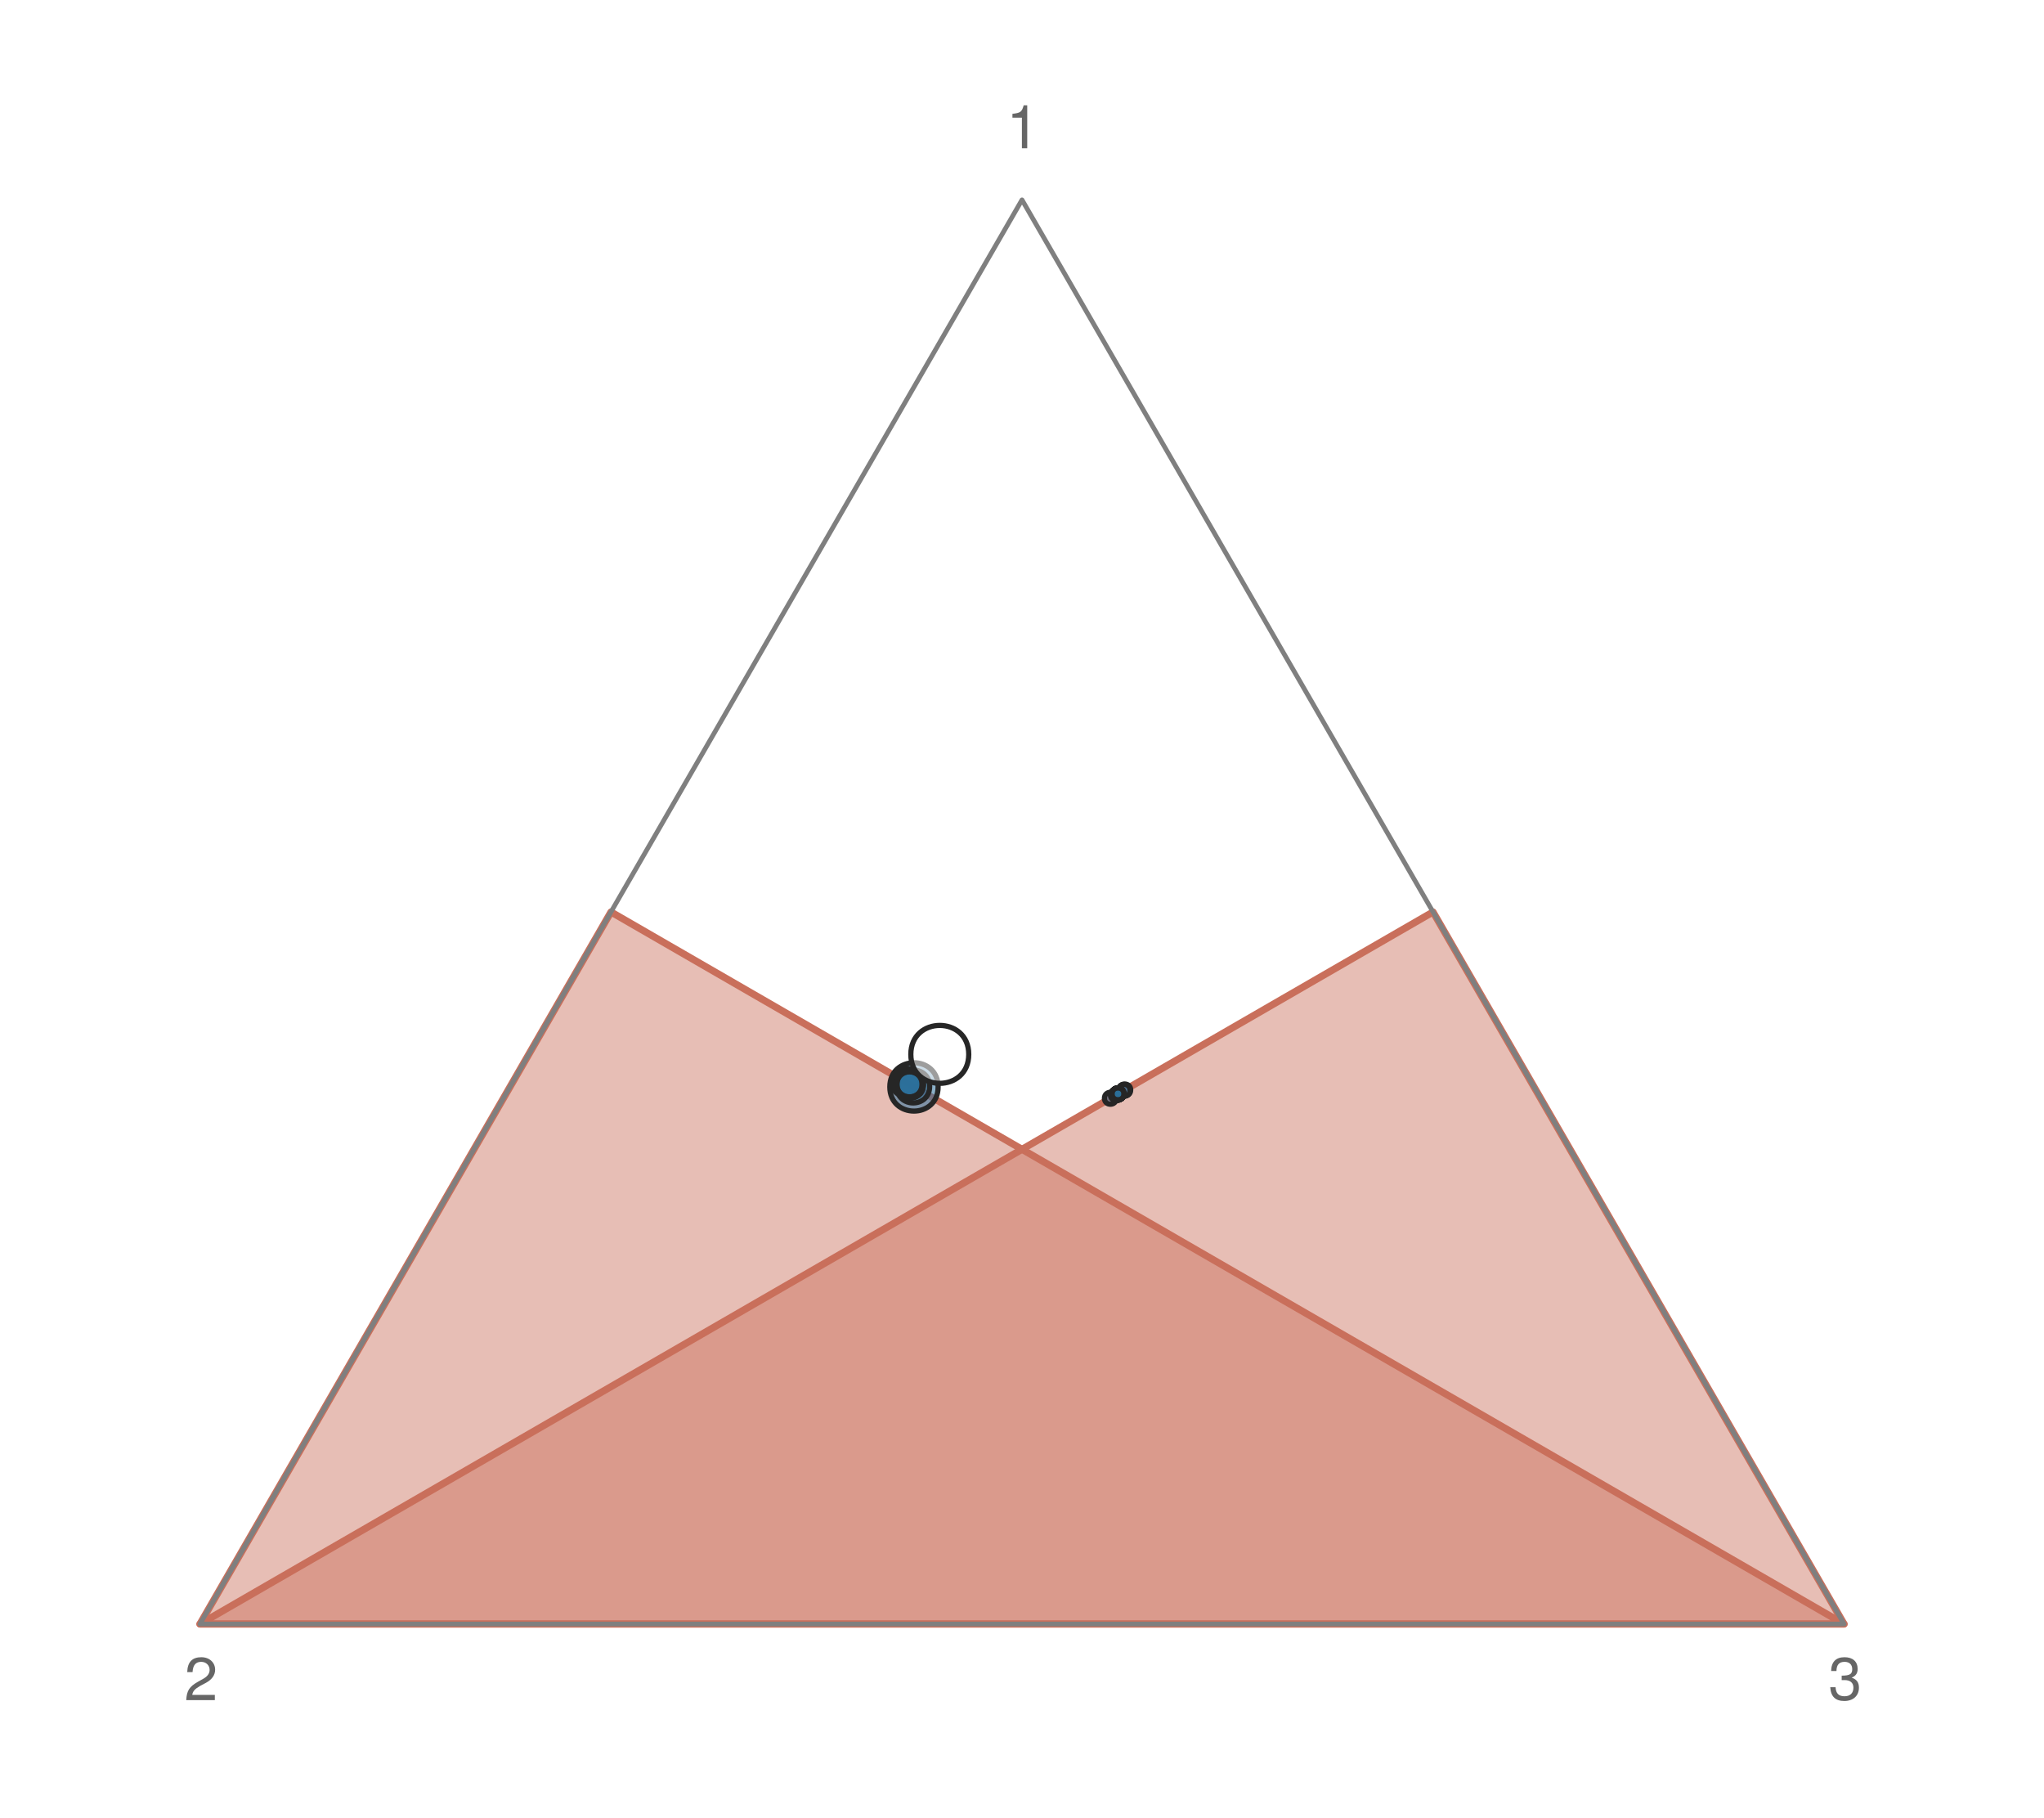
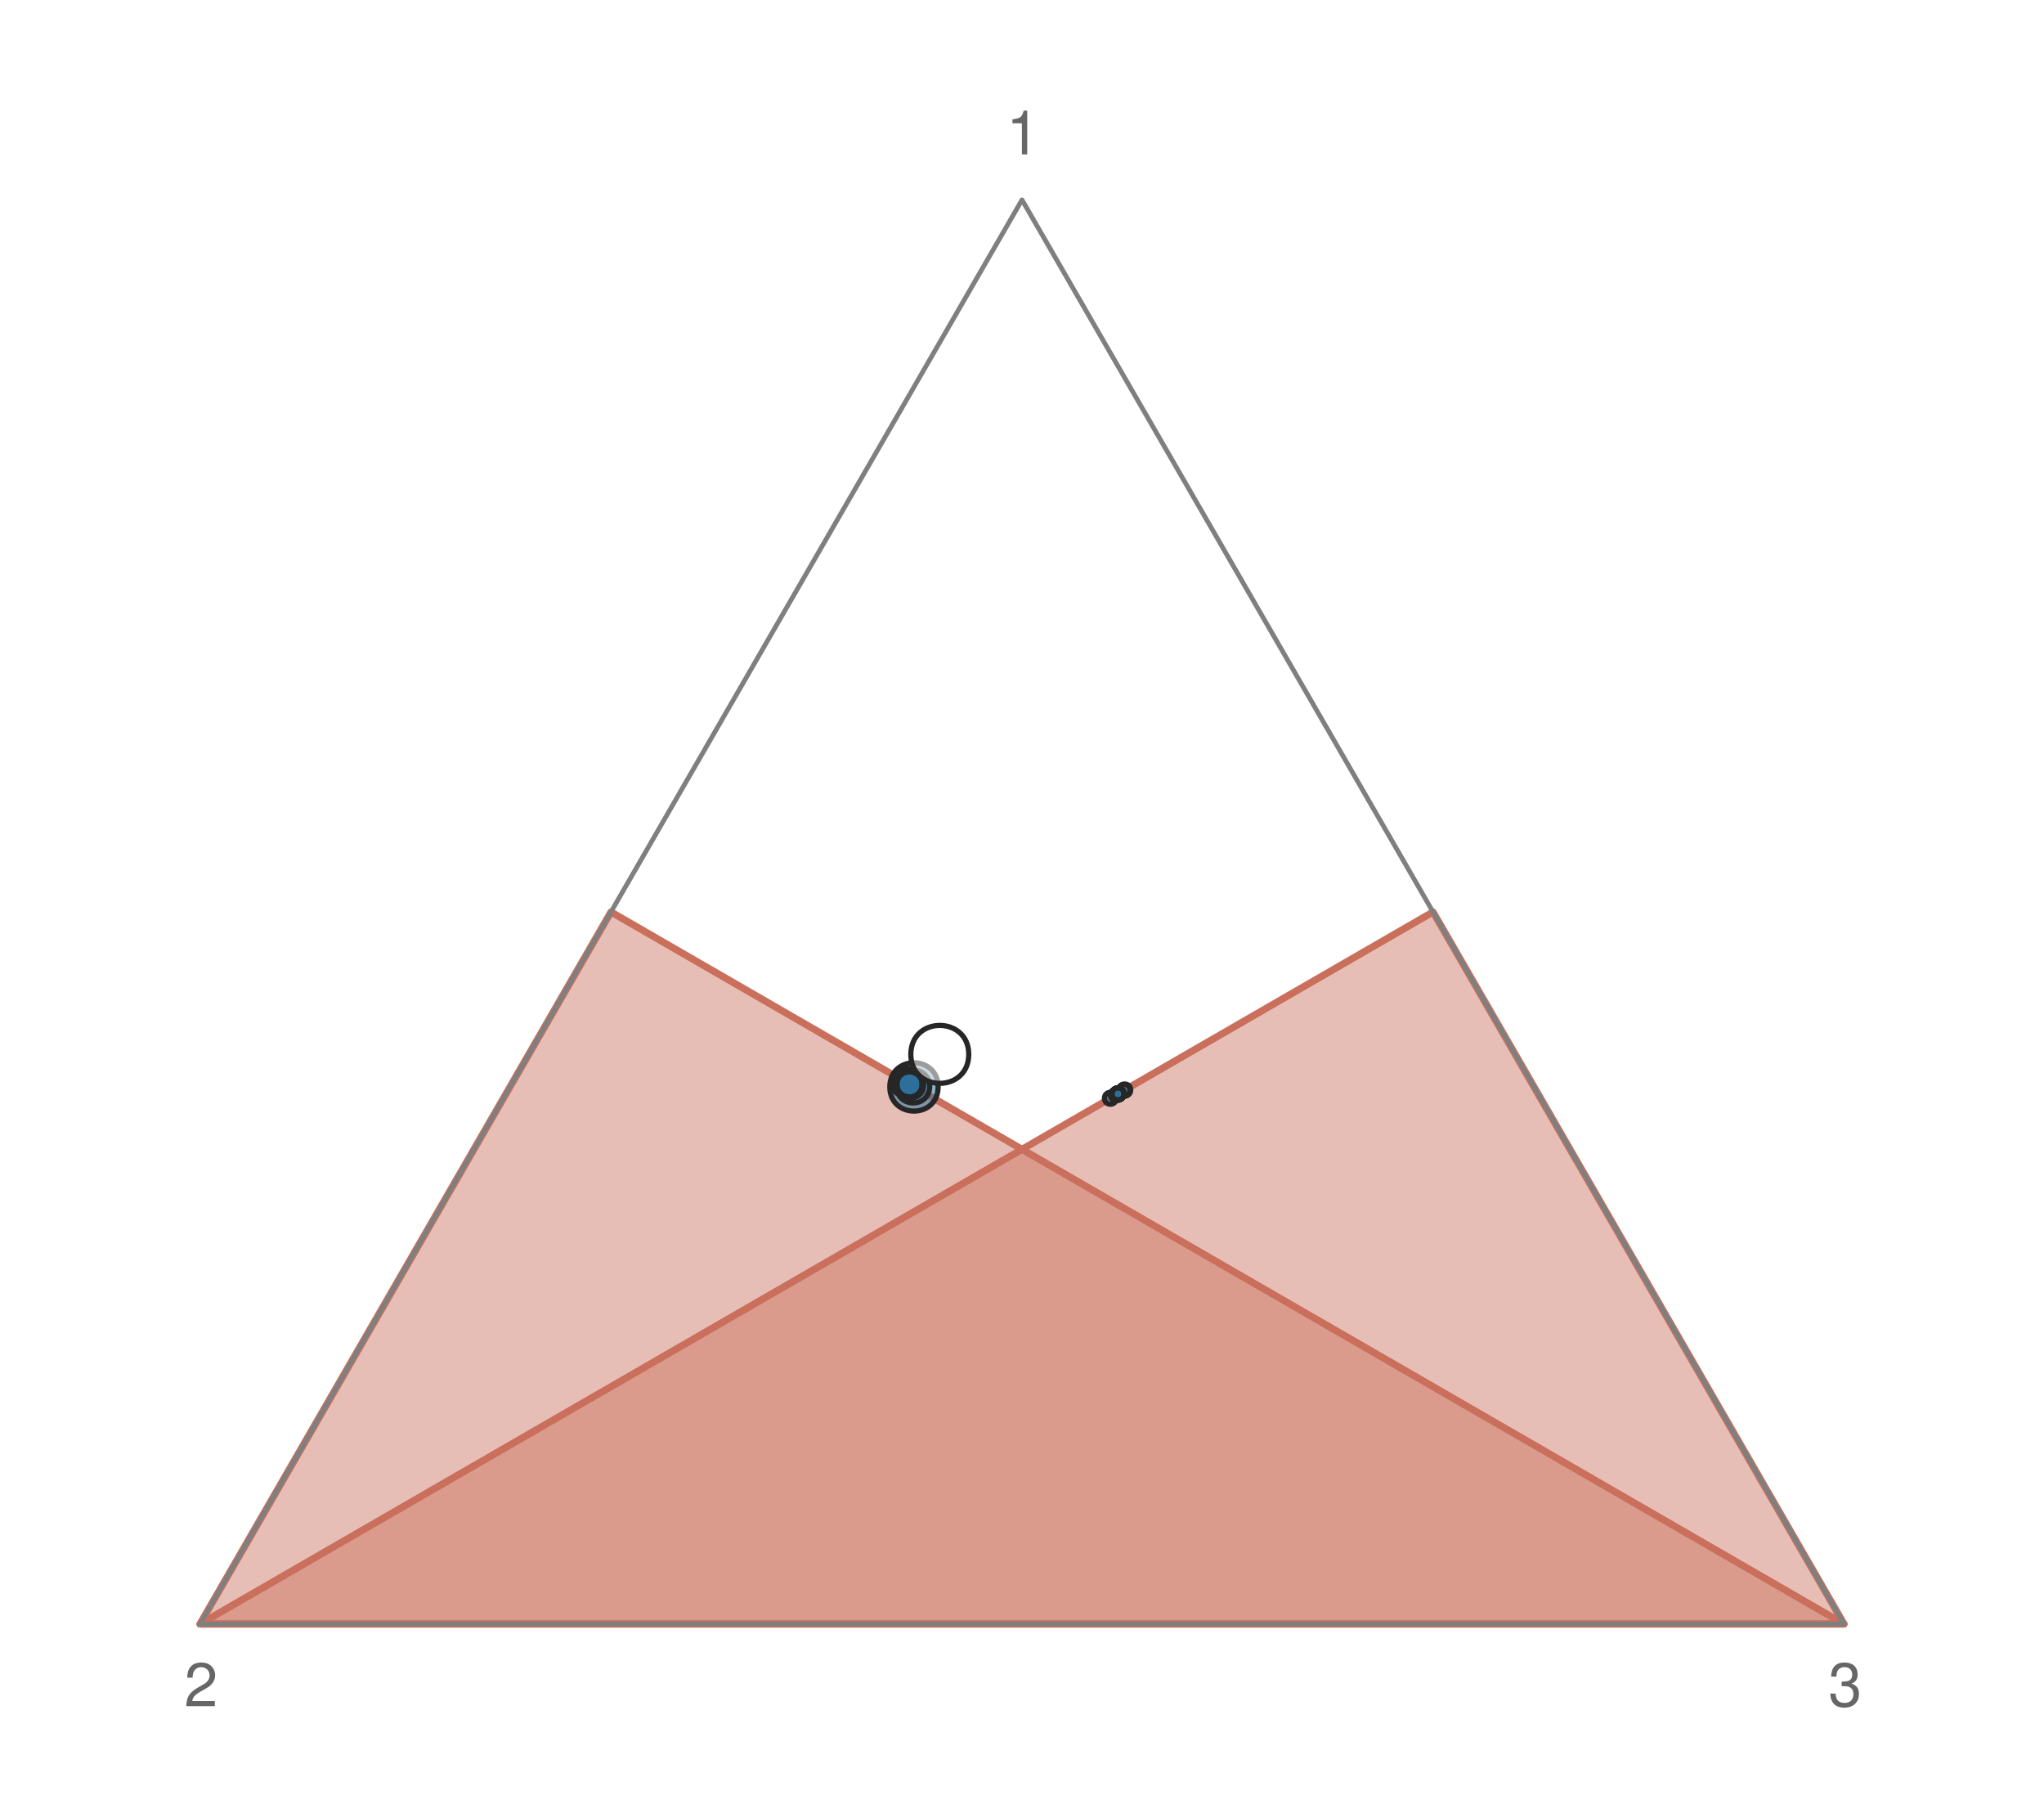
- <svg xmlns="http://www.w3.org/2000/svg" xmlns:xlink="http://www.w3.org/1999/xlink" width="324pt" height="288pt" viewBox="0 0 324 288" version="1.1">
+ <svg xmlns="http://www.w3.org/2000/svg" xmlns:xlink="http://www.w3.org/1999/xlink" width="324" height="288" viewBox="0 0 324 288">
  <defs>
    <g>
-       <symbol overflow="visible" id="glyph0-0">
-         <path style="stroke:none;" d="" />
-       </symbol>
-       <symbol overflow="visible" id="glyph0-1">
-         <path style="stroke:none;" d="M 3.328 0 L 3.328 -6.797 L 2.766 -6.797 C 2.469 -5.75 2.281 -5.609 0.984 -5.453 L 0.984 -4.844 L 2.484 -4.844 L 2.484 0 Z M 3.328 0 " />
-       </symbol>
-       <symbol overflow="visible" id="glyph0-2">
-         <path style="stroke:none;" d="M 4.906 -4.812 C 4.906 -5.953 4.016 -6.797 2.719 -6.797 C 1.328 -6.797 0.531 -6.094 0.484 -4.438 L 1.328 -4.438 C 1.391 -5.578 1.859 -6.062 2.703 -6.062 C 3.469 -6.062 4.031 -5.516 4.031 -4.781 C 4.031 -4.25 3.719 -3.797 3.125 -3.438 L 2.234 -2.938 C 0.812 -2.141 0.406 -1.5 0.328 0 L 4.859 0 L 4.859 -0.828 L 1.281 -0.828 C 1.359 -1.391 1.672 -1.75 2.5 -2.234 L 3.469 -2.75 C 4.406 -3.266 4.906 -3.969 4.906 -4.812 Z M 4.906 -4.812 " />
-       </symbol>
-       <symbol overflow="visible" id="glyph0-3">
-         <path style="stroke:none;" d="M 4.859 -1.969 C 4.859 -2.797 4.516 -3.281 3.703 -3.562 C 4.344 -3.812 4.656 -4.25 4.656 -4.938 C 4.656 -6.109 3.875 -6.797 2.578 -6.797 C 1.203 -6.797 0.484 -6.047 0.453 -4.609 L 1.297 -4.609 C 1.312 -5.609 1.734 -6.062 2.594 -6.062 C 3.344 -6.062 3.797 -5.625 3.797 -4.906 C 3.797 -4.172 3.469 -3.875 2.125 -3.875 L 2.125 -3.172 L 2.578 -3.172 C 3.516 -3.172 3.984 -2.719 3.984 -1.969 C 3.984 -1.109 3.469 -0.609 2.578 -0.609 C 1.656 -0.609 1.203 -1.062 1.156 -2.047 L 0.312 -2.047 C 0.406 -0.531 1.156 0.141 2.547 0.141 C 3.953 0.141 4.859 -0.688 4.859 -1.969 Z M 4.859 -1.969 " />
-       </symbol>
+       <g id="glyph-0-0">
+         <path d="M 2.484 -4.938 L 2.484 0 L 3.328 0 L 3.328 -6.938 L 2.766 -6.938 C 2.469 -5.875 2.281 -5.734 0.984 -5.562 L 0.984 -4.938 Z M 2.484 -4.938 " />
+       </g>
+       <g id="glyph-0-1">
+         <path d="M 4.859 -0.828 L 1.281 -0.828 C 1.359 -1.406 1.672 -1.781 2.5 -2.281 L 3.469 -2.828 C 4.406 -3.344 4.906 -4.062 4.906 -4.906 C 4.906 -5.484 4.672 -6.031 4.266 -6.406 C 3.859 -6.766 3.375 -6.938 2.719 -6.938 C 1.859 -6.938 1.219 -6.625 0.844 -6.031 C 0.609 -5.672 0.5 -5.234 0.484 -4.531 L 1.328 -4.531 C 1.359 -5.016 1.406 -5.281 1.531 -5.516 C 1.75 -5.938 2.188 -6.203 2.703 -6.203 C 3.469 -6.203 4.031 -5.641 4.031 -4.891 C 4.031 -4.344 3.719 -3.859 3.125 -3.516 L 2.234 -3 C 0.812 -2.172 0.406 -1.531 0.328 -0.016 L 4.859 -0.016 Z M 4.859 -0.828 " />
+       </g>
+       <g id="glyph-0-2">
+         <path d="M 2.125 -3.188 L 2.578 -3.188 C 3.5 -3.188 3.984 -2.766 3.984 -1.922 C 3.984 -1.062 3.469 -0.531 2.594 -0.531 C 1.656 -0.531 1.203 -1 1.156 -2.016 L 0.312 -2.016 C 0.344 -1.453 0.438 -1.094 0.609 -0.781 C 0.953 -0.109 1.625 0.219 2.547 0.219 C 3.953 0.219 4.859 -0.625 4.859 -1.938 C 4.859 -2.828 4.516 -3.297 3.703 -3.594 C 4.344 -3.844 4.656 -4.328 4.656 -5.031 C 4.656 -6.219 3.875 -6.938 2.578 -6.938 C 1.203 -6.938 0.484 -6.172 0.453 -4.703 L 1.297 -4.703 C 1.312 -5.125 1.344 -5.359 1.453 -5.578 C 1.641 -5.969 2.062 -6.203 2.594 -6.203 C 3.344 -6.203 3.797 -5.75 3.797 -5 C 3.797 -4.516 3.609 -4.219 3.25 -4.047 C 3.016 -3.953 2.703 -3.922 2.125 -3.906 Z M 2.125 -3.188 " />
+       </g>
    </g>
  </defs>
-   <g id="surface41">
-     <rect x="0" y="0" width="324" height="288" style="fill:rgb(100%,100%,100%);fill-opacity:1;stroke:none;" />
-     <path style="fill-rule:nonzero;fill:rgb(78.824%,43.529%,35.686%);fill-opacity:0.451;stroke-width:1.125;stroke-linecap:round;stroke-linejoin:round;stroke:rgb(78.824%,43.529%,35.686%);stroke-opacity:1;stroke-miterlimit:10;" d="M 96.848 144.52 L 31.695 257.363 L 292.305 257.363 Z M 96.848 144.52 " />
-     <path style="fill-rule:nonzero;fill:rgb(78.824%,43.529%,35.686%);fill-opacity:0.451;stroke-width:1.125;stroke-linecap:round;stroke-linejoin:round;stroke:rgb(78.824%,43.529%,35.686%);stroke-opacity:1;stroke-miterlimit:10;" d="M 227.152 144.52 L 31.695 257.363 L 292.305 257.363 Z M 227.152 144.52 " />
-     <path style="fill:none;stroke-width:0.75;stroke-linecap:round;stroke-linejoin:round;stroke:rgb(49.804%,49.804%,49.804%);stroke-opacity:1;stroke-miterlimit:10;" d="M 162 31.672 L 31.695 257.363 L 292.305 257.363 Z M 162 31.672 " />
-     <g style="fill:rgb(40%,40%,40%);fill-opacity:1;">
-       <use xlink:href="#glyph0-1" x="159.5" y="23.492" />
-     </g>
-     <g style="fill:rgb(40%,40%,40%);fill-opacity:1;">
-       <use xlink:href="#glyph0-2" x="29.195" y="269.418" />
-     </g>
-     <g style="fill:rgb(40%,40%,40%);fill-opacity:1;">
-       <use xlink:href="#glyph0-3" x="289.805" y="269.418" />
-     </g>
-     <path style="fill-rule:nonzero;fill:rgb(17.255%,43.529%,60.784%);fill-opacity:0.549;stroke-width:0.825;stroke-linecap:round;stroke-linejoin:round;stroke:rgb(14.902%,14.902%,14.902%);stroke-opacity:1;stroke-miterlimit:10;" d="M 148.703 172.246 C 148.703 177.352 141.047 177.352 141.047 172.246 C 141.047 167.141 148.703 167.141 148.703 172.246 " />
-     <path style="fill-rule:nonzero;fill:rgb(17.255%,43.529%,60.784%);fill-opacity:0.549;stroke-width:0.825;stroke-linecap:round;stroke-linejoin:round;stroke:rgb(14.902%,14.902%,14.902%);stroke-opacity:1;stroke-miterlimit:10;" d="M 145.785 171.496 C 145.785 174.445 141.359 174.445 141.359 171.496 C 141.359 168.543 145.785 168.543 145.785 171.496 " />
-     <path style="fill-rule:nonzero;fill:rgb(17.255%,43.529%,60.784%);fill-opacity:0.549;stroke-width:0.825;stroke-linecap:round;stroke-linejoin:round;stroke:rgb(14.902%,14.902%,14.902%);stroke-opacity:1;stroke-miterlimit:10;" d="M 147.359 172.172 C 147.359 175.652 142.141 175.652 142.141 172.172 C 142.141 168.695 147.359 168.695 147.359 172.172 " />
-     <path style="fill-rule:nonzero;fill:rgb(17.255%,43.529%,60.784%);fill-opacity:0.549;stroke-width:0.825;stroke-linecap:round;stroke-linejoin:round;stroke:rgb(14.902%,14.902%,14.902%);stroke-opacity:1;stroke-miterlimit:10;" d="M 145.801 171.598 C 145.801 174.328 141.703 174.328 141.703 171.598 C 141.703 168.867 145.801 168.867 145.801 171.598 " />
-     <path style="fill-rule:nonzero;fill:rgb(17.255%,43.529%,60.784%);fill-opacity:0.549;stroke-width:0.825;stroke-linecap:round;stroke-linejoin:round;stroke:rgb(14.902%,14.902%,14.902%);stroke-opacity:1;stroke-miterlimit:10;" d="M 146.281 171.785 C 146.281 174.723 141.875 174.723 141.875 171.785 C 141.875 168.848 146.281 168.848 146.281 171.785 " />
-     <path style="fill-rule:nonzero;fill:rgb(17.255%,43.529%,60.784%);fill-opacity:0.549;stroke-width:0.825;stroke-linecap:round;stroke-linejoin:round;stroke:rgb(14.902%,14.902%,14.902%);stroke-opacity:1;stroke-miterlimit:10;" d="M 146.398 171.855 C 146.398 174.789 141.996 174.789 141.996 171.855 C 141.996 168.922 146.398 168.922 146.398 171.855 " />
-     <path style="fill-rule:nonzero;fill:rgb(17.255%,43.529%,60.784%);fill-opacity:0.549;stroke-width:0.825;stroke-linecap:round;stroke-linejoin:round;stroke:rgb(14.902%,14.902%,14.902%);stroke-opacity:1;stroke-miterlimit:10;" d="M 146.34 171.848 C 146.34 174.719 142.035 174.719 142.035 171.848 C 142.035 168.977 146.34 168.977 146.34 171.848 " />
-     <path style="fill-rule:nonzero;fill:rgb(17.255%,43.529%,60.784%);fill-opacity:0.549;stroke-width:0.825;stroke-linecap:round;stroke-linejoin:round;stroke:rgb(14.902%,14.902%,14.902%);stroke-opacity:1;stroke-miterlimit:10;" d="M 146.297 171.844 C 146.297 174.668 142.062 174.668 142.062 171.844 C 142.062 169.02 146.297 169.02 146.297 171.844 " />
-     <path style="fill-rule:nonzero;fill:rgb(17.255%,43.529%,60.784%);fill-opacity:0.549;stroke-width:0.825;stroke-linecap:round;stroke-linejoin:round;stroke:rgb(14.902%,14.902%,14.902%);stroke-opacity:1;stroke-miterlimit:10;" d="M 146.266 171.844 C 146.266 174.629 142.086 174.629 142.086 171.844 C 142.086 169.055 146.266 169.055 146.266 171.844 " />
-     <path style="fill-rule:nonzero;fill:rgb(17.255%,43.529%,60.784%);fill-opacity:0.549;stroke-width:0.825;stroke-linecap:round;stroke-linejoin:round;stroke:rgb(14.902%,14.902%,14.902%);stroke-opacity:1;stroke-miterlimit:10;" d="M 146.242 171.844 C 146.242 174.598 142.109 174.598 142.109 171.844 C 142.109 169.086 146.242 169.086 146.242 171.844 " />
-     <path style="fill-rule:nonzero;fill:rgb(17.255%,43.529%,60.784%);fill-opacity:0.549;stroke-width:0.825;stroke-linecap:round;stroke-linejoin:round;stroke:rgb(14.902%,14.902%,14.902%);stroke-opacity:1;stroke-miterlimit:10;" d="M 146.219 171.84 C 146.219 174.57 142.129 174.57 142.129 171.84 C 142.129 169.113 146.219 169.113 146.219 171.84 " />
-     <path style="fill-rule:nonzero;fill:rgb(17.255%,43.529%,60.784%);fill-opacity:0.549;stroke-width:0.825;stroke-linecap:round;stroke-linejoin:round;stroke:rgb(14.902%,14.902%,14.902%);stroke-opacity:1;stroke-miterlimit:10;" d="M 146.199 171.84 C 146.199 174.543 142.145 174.543 142.145 171.84 C 142.145 169.137 146.199 169.137 146.199 171.84 " />
-     <path style="fill-rule:nonzero;fill:rgb(17.255%,43.529%,60.784%);fill-opacity:0.549;stroke-width:0.825;stroke-linecap:round;stroke-linejoin:round;stroke:rgb(14.902%,14.902%,14.902%);stroke-opacity:1;stroke-miterlimit:10;" d="M 146.184 171.84 C 146.184 174.523 142.16 174.523 142.16 171.84 C 142.16 169.16 146.184 169.16 146.184 171.84 " />
-     <path style="fill-rule:nonzero;fill:rgb(17.255%,43.529%,60.784%);fill-opacity:0.549;stroke-width:0.825;stroke-linecap:round;stroke-linejoin:round;stroke:rgb(14.902%,14.902%,14.902%);stroke-opacity:1;stroke-miterlimit:10;" d="M 146.168 171.84 C 146.168 174.504 142.176 174.504 142.176 171.84 C 142.176 169.18 146.168 169.18 146.168 171.84 " />
-     <path style="fill-rule:nonzero;fill:rgb(17.255%,43.529%,60.784%);fill-opacity:0.549;stroke-width:0.825;stroke-linecap:round;stroke-linejoin:round;stroke:rgb(14.902%,14.902%,14.902%);stroke-opacity:1;stroke-miterlimit:10;" d="M 146.156 171.84 C 146.156 174.484 142.188 174.484 142.188 171.84 C 142.188 169.195 146.156 169.195 146.156 171.84 " />
-     <path style="fill-rule:nonzero;fill:rgb(17.255%,43.529%,60.784%);fill-opacity:0.549;stroke-width:0.825;stroke-linecap:round;stroke-linejoin:round;stroke:rgb(14.902%,14.902%,14.902%);stroke-opacity:1;stroke-miterlimit:10;" d="M 179.23 172.73 C 179.23 173.988 177.34 173.988 177.34 172.73 C 177.34 171.469 179.23 171.469 179.23 172.73 " />
-     <path style="fill-rule:nonzero;fill:rgb(17.255%,43.529%,60.784%);fill-opacity:0.549;stroke-width:0.825;stroke-linecap:round;stroke-linejoin:round;stroke:rgb(14.902%,14.902%,14.902%);stroke-opacity:1;stroke-miterlimit:10;" d="M 176.957 174.043 C 176.957 175.305 175.066 175.305 175.066 174.043 C 175.066 172.781 176.957 172.781 176.957 174.043 " />
-     <path style="fill-rule:nonzero;fill:rgb(17.255%,43.529%,60.784%);fill-opacity:0.549;stroke-width:0.825;stroke-linecap:round;stroke-linejoin:round;stroke:rgb(14.902%,14.902%,14.902%);stroke-opacity:1;stroke-miterlimit:10;" d="M 177.906 173.496 C 177.906 174.758 176.016 174.758 176.016 173.496 C 176.016 172.234 177.906 172.234 177.906 173.496 " />
-     <path style="fill-rule:nonzero;fill:rgb(17.255%,43.529%,60.784%);fill-opacity:0.549;stroke-width:0.825;stroke-linecap:round;stroke-linejoin:round;stroke:rgb(14.902%,14.902%,14.902%);stroke-opacity:1;stroke-miterlimit:10;" d="M 179.129 172.789 C 179.129 174.051 177.238 174.051 177.238 172.789 C 177.238 171.531 179.129 171.531 179.129 172.789 " />
-     <path style="fill-rule:nonzero;fill:rgb(17.255%,43.529%,60.784%);fill-opacity:0.549;stroke-width:0.825;stroke-linecap:round;stroke-linejoin:round;stroke:rgb(14.902%,14.902%,14.902%);stroke-opacity:1;stroke-miterlimit:10;" d="M 178.059 173.406 C 178.059 174.668 176.168 174.668 176.168 173.406 C 176.168 172.148 178.059 172.148 178.059 173.406 " />
-     <path style="fill-rule:nonzero;fill:rgb(17.255%,43.529%,60.784%);fill-opacity:0.549;stroke-width:0.825;stroke-linecap:round;stroke-linejoin:round;stroke:rgb(14.902%,14.902%,14.902%);stroke-opacity:1;stroke-miterlimit:10;" d="M 178.152 173.355 C 178.152 174.613 176.262 174.613 176.262 173.355 C 176.262 172.094 178.152 172.094 178.152 173.355 " />
-     <path style="fill-rule:nonzero;fill:rgb(17.255%,43.529%,60.784%);fill-opacity:0.549;stroke-width:0.825;stroke-linecap:round;stroke-linejoin:round;stroke:rgb(14.902%,14.902%,14.902%);stroke-opacity:1;stroke-miterlimit:10;" d="M 178.18 173.336 C 178.18 174.598 176.289 174.598 176.289 173.336 C 176.289 172.078 178.18 172.078 178.18 173.336 " />
-     <path style="fill-rule:nonzero;fill:rgb(17.255%,43.529%,60.784%);fill-opacity:0.549;stroke-width:0.825;stroke-linecap:round;stroke-linejoin:round;stroke:rgb(14.902%,14.902%,14.902%);stroke-opacity:1;stroke-miterlimit:10;" d="M 178.152 173.352 C 178.152 174.613 176.262 174.613 176.262 173.352 C 176.262 172.094 178.152 172.094 178.152 173.352 " />
-     <path style="fill-rule:nonzero;fill:rgb(17.255%,43.529%,60.784%);fill-opacity:0.549;stroke-width:0.825;stroke-linecap:round;stroke-linejoin:round;stroke:rgb(14.902%,14.902%,14.902%);stroke-opacity:1;stroke-miterlimit:10;" d="M 178.141 173.359 C 178.141 174.621 176.25 174.621 176.25 173.359 C 176.25 172.102 178.141 172.102 178.141 173.359 " />
-     <path style="fill-rule:nonzero;fill:rgb(17.255%,43.529%,60.784%);fill-opacity:0.549;stroke-width:0.825;stroke-linecap:round;stroke-linejoin:round;stroke:rgb(14.902%,14.902%,14.902%);stroke-opacity:1;stroke-miterlimit:10;" d="M 178.137 173.363 C 178.137 174.621 176.246 174.621 176.246 173.363 C 176.246 172.102 178.137 172.102 178.137 173.363 " />
-     <path style="fill-rule:nonzero;fill:rgb(17.255%,43.529%,60.784%);fill-opacity:0.549;stroke-width:0.825;stroke-linecap:round;stroke-linejoin:round;stroke:rgb(14.902%,14.902%,14.902%);stroke-opacity:1;stroke-miterlimit:10;" d="M 178.141 173.359 C 178.141 174.621 176.25 174.621 176.25 173.359 C 176.25 172.102 178.141 172.102 178.141 173.359 " />
-     <path style="fill-rule:nonzero;fill:rgb(17.255%,43.529%,60.784%);fill-opacity:0.549;stroke-width:0.825;stroke-linecap:round;stroke-linejoin:round;stroke:rgb(14.902%,14.902%,14.902%);stroke-opacity:1;stroke-miterlimit:10;" d="M 178.145 173.359 C 178.145 174.617 176.254 174.617 176.254 173.359 C 176.254 172.098 178.145 172.098 178.145 173.359 " />
-     <path style="fill-rule:nonzero;fill:rgb(17.255%,43.529%,60.784%);fill-opacity:0.549;stroke-width:0.825;stroke-linecap:round;stroke-linejoin:round;stroke:rgb(14.902%,14.902%,14.902%);stroke-opacity:1;stroke-miterlimit:10;" d="M 178.148 173.355 C 178.148 174.613 176.258 174.613 176.258 173.355 C 176.258 172.094 178.148 172.094 178.148 173.355 " />
-     <path style="fill-rule:nonzero;fill:rgb(17.255%,43.529%,60.784%);fill-opacity:0.549;stroke-width:0.825;stroke-linecap:round;stroke-linejoin:round;stroke:rgb(14.902%,14.902%,14.902%);stroke-opacity:1;stroke-miterlimit:10;" d="M 178.156 173.352 C 178.156 174.609 176.266 174.609 176.266 173.352 C 176.266 172.09 178.156 172.09 178.156 173.352 " />
-     <path style="fill-rule:nonzero;fill:rgb(17.255%,43.529%,60.784%);fill-opacity:0.549;stroke-width:0.825;stroke-linecap:round;stroke-linejoin:round;stroke:rgb(14.902%,14.902%,14.902%);stroke-opacity:1;stroke-miterlimit:10;" d="M 178.164 173.348 C 178.164 174.605 176.273 174.605 176.273 173.348 C 176.273 172.086 178.164 172.086 178.164 173.348 " />
-     <path style="fill-rule:nonzero;fill:rgb(100%,100%,100%);fill-opacity:0.549;stroke-width:0.825;stroke-linecap:round;stroke-linejoin:round;stroke:rgb(14.902%,14.902%,14.902%);stroke-opacity:1;stroke-miterlimit:10;" d="M 153.559 167.086 C 153.559 173.207 144.379 173.207 144.379 167.086 C 144.379 160.969 153.559 160.969 153.559 167.086 " />
+   <rect x="-32.4" y="-28.8" width="388.8" height="345.6" fill="rgb(100%, 100%, 100%)" fill-opacity="1" />
+   <path fill-rule="nonzero" fill="rgb(78.824%, 43.529%, 35.686%)" fill-opacity="0.451" stroke-width="1.125" stroke-linecap="round" stroke-linejoin="round" stroke="rgb(78.824%, 43.529%, 35.686%)" stroke-opacity="1" stroke-miterlimit="10" d="M 96.848 144.52 L 31.695 257.363 L 292.305 257.363 Z M 96.848 144.52 " />
+   <path fill-rule="nonzero" fill="rgb(78.824%, 43.529%, 35.686%)" fill-opacity="0.451" stroke-width="1.125" stroke-linecap="round" stroke-linejoin="round" stroke="rgb(78.824%, 43.529%, 35.686%)" stroke-opacity="1" stroke-miterlimit="10" d="M 227.152 144.52 L 31.695 257.363 L 292.305 257.363 Z M 227.152 144.52 " />
+   <path fill="none" stroke-width="0.75" stroke-linecap="round" stroke-linejoin="round" stroke="rgb(49.804%, 49.804%, 49.804%)" stroke-opacity="1" stroke-miterlimit="10" d="M 162 31.672 L 31.695 257.363 L 292.305 257.363 Z M 162 31.672 " />
+   <g fill="rgb(40%, 40%, 40%)" fill-opacity="1">
+     <use xlink:href="#glyph-0-0" x="159.5" y="24.47" />
  </g>
+   <g fill="rgb(40%, 40%, 40%)" fill-opacity="1">
+     <use xlink:href="#glyph-0-1" x="29.195" y="270.396" />
+   </g>
+   <g fill="rgb(40%, 40%, 40%)" fill-opacity="1">
+     <use xlink:href="#glyph-0-2" x="289.805" y="270.396" />
+   </g>
+   <path fill-rule="nonzero" fill="rgb(17.255%, 43.529%, 60.784%)" fill-opacity="0.549" stroke-width="0.825" stroke-linecap="round" stroke-linejoin="round" stroke="rgb(14.902%, 14.902%, 14.902%)" stroke-opacity="1" stroke-miterlimit="10" d="M 148.703 172.246 C 148.703 177.352 141.047 177.352 141.047 172.246 C 141.047 167.141 148.703 167.141 148.703 172.246 " />
+   <path fill-rule="nonzero" fill="rgb(17.255%, 43.529%, 60.784%)" fill-opacity="0.549" stroke-width="0.825" stroke-linecap="round" stroke-linejoin="round" stroke="rgb(14.902%, 14.902%, 14.902%)" stroke-opacity="1" stroke-miterlimit="10" d="M 145.785 171.496 C 145.785 174.445 141.359 174.445 141.359 171.496 C 141.359 168.543 145.785 168.543 145.785 171.496 " />
+   <path fill-rule="nonzero" fill="rgb(17.255%, 43.529%, 60.784%)" fill-opacity="0.549" stroke-width="0.825" stroke-linecap="round" stroke-linejoin="round" stroke="rgb(14.902%, 14.902%, 14.902%)" stroke-opacity="1" stroke-miterlimit="10" d="M 147.359 172.172 C 147.359 175.652 142.141 175.652 142.141 172.172 C 142.141 168.695 147.359 168.695 147.359 172.172 " />
+   <path fill-rule="nonzero" fill="rgb(17.255%, 43.529%, 60.784%)" fill-opacity="0.549" stroke-width="0.825" stroke-linecap="round" stroke-linejoin="round" stroke="rgb(14.902%, 14.902%, 14.902%)" stroke-opacity="1" stroke-miterlimit="10" d="M 145.801 171.598 C 145.801 174.328 141.703 174.328 141.703 171.598 C 141.703 168.867 145.801 168.867 145.801 171.598 " />
+   <path fill-rule="nonzero" fill="rgb(17.255%, 43.529%, 60.784%)" fill-opacity="0.549" stroke-width="0.825" stroke-linecap="round" stroke-linejoin="round" stroke="rgb(14.902%, 14.902%, 14.902%)" stroke-opacity="1" stroke-miterlimit="10" d="M 146.281 171.785 C 146.281 174.723 141.875 174.723 141.875 171.785 C 141.875 168.848 146.281 168.848 146.281 171.785 " />
+   <path fill-rule="nonzero" fill="rgb(17.255%, 43.529%, 60.784%)" fill-opacity="0.549" stroke-width="0.825" stroke-linecap="round" stroke-linejoin="round" stroke="rgb(14.902%, 14.902%, 14.902%)" stroke-opacity="1" stroke-miterlimit="10" d="M 146.398 171.855 C 146.398 174.789 141.996 174.789 141.996 171.855 C 141.996 168.922 146.398 168.922 146.398 171.855 " />
+   <path fill-rule="nonzero" fill="rgb(17.255%, 43.529%, 60.784%)" fill-opacity="0.549" stroke-width="0.825" stroke-linecap="round" stroke-linejoin="round" stroke="rgb(14.902%, 14.902%, 14.902%)" stroke-opacity="1" stroke-miterlimit="10" d="M 146.34 171.848 C 146.34 174.719 142.035 174.719 142.035 171.848 C 142.035 168.977 146.34 168.977 146.34 171.848 " />
+   <path fill-rule="nonzero" fill="rgb(17.255%, 43.529%, 60.784%)" fill-opacity="0.549" stroke-width="0.825" stroke-linecap="round" stroke-linejoin="round" stroke="rgb(14.902%, 14.902%, 14.902%)" stroke-opacity="1" stroke-miterlimit="10" d="M 146.297 171.844 C 146.297 174.668 142.062 174.668 142.062 171.844 C 142.062 169.02 146.297 169.02 146.297 171.844 " />
+   <path fill-rule="nonzero" fill="rgb(17.255%, 43.529%, 60.784%)" fill-opacity="0.549" stroke-width="0.825" stroke-linecap="round" stroke-linejoin="round" stroke="rgb(14.902%, 14.902%, 14.902%)" stroke-opacity="1" stroke-miterlimit="10" d="M 146.266 171.844 C 146.266 174.629 142.086 174.629 142.086 171.844 C 142.086 169.055 146.266 169.055 146.266 171.844 " />
+   <path fill-rule="nonzero" fill="rgb(17.255%, 43.529%, 60.784%)" fill-opacity="0.549" stroke-width="0.825" stroke-linecap="round" stroke-linejoin="round" stroke="rgb(14.902%, 14.902%, 14.902%)" stroke-opacity="1" stroke-miterlimit="10" d="M 146.242 171.844 C 146.242 174.598 142.109 174.598 142.109 171.844 C 142.109 169.086 146.242 169.086 146.242 171.844 " />
+   <path fill-rule="nonzero" fill="rgb(17.255%, 43.529%, 60.784%)" fill-opacity="0.549" stroke-width="0.825" stroke-linecap="round" stroke-linejoin="round" stroke="rgb(14.902%, 14.902%, 14.902%)" stroke-opacity="1" stroke-miterlimit="10" d="M 146.219 171.84 C 146.219 174.57 142.129 174.57 142.129 171.84 C 142.129 169.113 146.219 169.113 146.219 171.84 " />
+   <path fill-rule="nonzero" fill="rgb(17.255%, 43.529%, 60.784%)" fill-opacity="0.549" stroke-width="0.825" stroke-linecap="round" stroke-linejoin="round" stroke="rgb(14.902%, 14.902%, 14.902%)" stroke-opacity="1" stroke-miterlimit="10" d="M 146.199 171.84 C 146.199 174.543 142.145 174.543 142.145 171.84 C 142.145 169.137 146.199 169.137 146.199 171.84 " />
+   <path fill-rule="nonzero" fill="rgb(17.255%, 43.529%, 60.784%)" fill-opacity="0.549" stroke-width="0.825" stroke-linecap="round" stroke-linejoin="round" stroke="rgb(14.902%, 14.902%, 14.902%)" stroke-opacity="1" stroke-miterlimit="10" d="M 146.184 171.84 C 146.184 174.523 142.16 174.523 142.16 171.84 C 142.16 169.16 146.184 169.16 146.184 171.84 " />
+   <path fill-rule="nonzero" fill="rgb(17.255%, 43.529%, 60.784%)" fill-opacity="0.549" stroke-width="0.825" stroke-linecap="round" stroke-linejoin="round" stroke="rgb(14.902%, 14.902%, 14.902%)" stroke-opacity="1" stroke-miterlimit="10" d="M 146.168 171.84 C 146.168 174.504 142.176 174.504 142.176 171.84 C 142.176 169.18 146.168 169.18 146.168 171.84 " />
+   <path fill-rule="nonzero" fill="rgb(17.255%, 43.529%, 60.784%)" fill-opacity="0.549" stroke-width="0.825" stroke-linecap="round" stroke-linejoin="round" stroke="rgb(14.902%, 14.902%, 14.902%)" stroke-opacity="1" stroke-miterlimit="10" d="M 146.156 171.84 C 146.156 174.484 142.188 174.484 142.188 171.84 C 142.188 169.195 146.156 169.195 146.156 171.84 " />
+   <path fill-rule="nonzero" fill="rgb(17.255%, 43.529%, 60.784%)" fill-opacity="0.549" stroke-width="0.825" stroke-linecap="round" stroke-linejoin="round" stroke="rgb(14.902%, 14.902%, 14.902%)" stroke-opacity="1" stroke-miterlimit="10" d="M 179.23 172.73 C 179.23 173.988 177.34 173.988 177.34 172.73 C 177.34 171.469 179.23 171.469 179.23 172.73 " />
+   <path fill-rule="nonzero" fill="rgb(17.255%, 43.529%, 60.784%)" fill-opacity="0.549" stroke-width="0.825" stroke-linecap="round" stroke-linejoin="round" stroke="rgb(14.902%, 14.902%, 14.902%)" stroke-opacity="1" stroke-miterlimit="10" d="M 176.957 174.043 C 176.957 175.305 175.066 175.305 175.066 174.043 C 175.066 172.781 176.957 172.781 176.957 174.043 " />
+   <path fill-rule="nonzero" fill="rgb(17.255%, 43.529%, 60.784%)" fill-opacity="0.549" stroke-width="0.825" stroke-linecap="round" stroke-linejoin="round" stroke="rgb(14.902%, 14.902%, 14.902%)" stroke-opacity="1" stroke-miterlimit="10" d="M 177.906 173.496 C 177.906 174.758 176.016 174.758 176.016 173.496 C 176.016 172.234 177.906 172.234 177.906 173.496 " />
+   <path fill-rule="nonzero" fill="rgb(17.255%, 43.529%, 60.784%)" fill-opacity="0.549" stroke-width="0.825" stroke-linecap="round" stroke-linejoin="round" stroke="rgb(14.902%, 14.902%, 14.902%)" stroke-opacity="1" stroke-miterlimit="10" d="M 179.129 172.789 C 179.129 174.051 177.238 174.051 177.238 172.789 C 177.238 171.531 179.129 171.531 179.129 172.789 " />
+   <path fill-rule="nonzero" fill="rgb(17.255%, 43.529%, 60.784%)" fill-opacity="0.549" stroke-width="0.825" stroke-linecap="round" stroke-linejoin="round" stroke="rgb(14.902%, 14.902%, 14.902%)" stroke-opacity="1" stroke-miterlimit="10" d="M 178.059 173.406 C 178.059 174.668 176.168 174.668 176.168 173.406 C 176.168 172.148 178.059 172.148 178.059 173.406 " />
+   <path fill-rule="nonzero" fill="rgb(17.255%, 43.529%, 60.784%)" fill-opacity="0.549" stroke-width="0.825" stroke-linecap="round" stroke-linejoin="round" stroke="rgb(14.902%, 14.902%, 14.902%)" stroke-opacity="1" stroke-miterlimit="10" d="M 178.152 173.355 C 178.152 174.613 176.262 174.613 176.262 173.355 C 176.262 172.094 178.152 172.094 178.152 173.355 " />
+   <path fill-rule="nonzero" fill="rgb(17.255%, 43.529%, 60.784%)" fill-opacity="0.549" stroke-width="0.825" stroke-linecap="round" stroke-linejoin="round" stroke="rgb(14.902%, 14.902%, 14.902%)" stroke-opacity="1" stroke-miterlimit="10" d="M 178.18 173.336 C 178.18 174.598 176.289 174.598 176.289 173.336 C 176.289 172.078 178.18 172.078 178.18 173.336 " />
+   <path fill-rule="nonzero" fill="rgb(17.255%, 43.529%, 60.784%)" fill-opacity="0.549" stroke-width="0.825" stroke-linecap="round" stroke-linejoin="round" stroke="rgb(14.902%, 14.902%, 14.902%)" stroke-opacity="1" stroke-miterlimit="10" d="M 178.152 173.352 C 178.152 174.613 176.262 174.613 176.262 173.352 C 176.262 172.094 178.152 172.094 178.152 173.352 " />
+   <path fill-rule="nonzero" fill="rgb(17.255%, 43.529%, 60.784%)" fill-opacity="0.549" stroke-width="0.825" stroke-linecap="round" stroke-linejoin="round" stroke="rgb(14.902%, 14.902%, 14.902%)" stroke-opacity="1" stroke-miterlimit="10" d="M 178.141 173.359 C 178.141 174.621 176.25 174.621 176.25 173.359 C 176.25 172.102 178.141 172.102 178.141 173.359 " />
+   <path fill-rule="nonzero" fill="rgb(17.255%, 43.529%, 60.784%)" fill-opacity="0.549" stroke-width="0.825" stroke-linecap="round" stroke-linejoin="round" stroke="rgb(14.902%, 14.902%, 14.902%)" stroke-opacity="1" stroke-miterlimit="10" d="M 178.137 173.363 C 178.137 174.621 176.246 174.621 176.246 173.363 C 176.246 172.102 178.137 172.102 178.137 173.363 " />
+   <path fill-rule="nonzero" fill="rgb(17.255%, 43.529%, 60.784%)" fill-opacity="0.549" stroke-width="0.825" stroke-linecap="round" stroke-linejoin="round" stroke="rgb(14.902%, 14.902%, 14.902%)" stroke-opacity="1" stroke-miterlimit="10" d="M 178.141 173.359 C 178.141 174.621 176.25 174.621 176.25 173.359 C 176.25 172.102 178.141 172.102 178.141 173.359 " />
+   <path fill-rule="nonzero" fill="rgb(17.255%, 43.529%, 60.784%)" fill-opacity="0.549" stroke-width="0.825" stroke-linecap="round" stroke-linejoin="round" stroke="rgb(14.902%, 14.902%, 14.902%)" stroke-opacity="1" stroke-miterlimit="10" d="M 178.145 173.359 C 178.145 174.617 176.254 174.617 176.254 173.359 C 176.254 172.098 178.145 172.098 178.145 173.359 " />
+   <path fill-rule="nonzero" fill="rgb(17.255%, 43.529%, 60.784%)" fill-opacity="0.549" stroke-width="0.825" stroke-linecap="round" stroke-linejoin="round" stroke="rgb(14.902%, 14.902%, 14.902%)" stroke-opacity="1" stroke-miterlimit="10" d="M 178.148 173.355 C 178.148 174.613 176.258 174.613 176.258 173.355 C 176.258 172.094 178.148 172.094 178.148 173.355 " />
+   <path fill-rule="nonzero" fill="rgb(17.255%, 43.529%, 60.784%)" fill-opacity="0.549" stroke-width="0.825" stroke-linecap="round" stroke-linejoin="round" stroke="rgb(14.902%, 14.902%, 14.902%)" stroke-opacity="1" stroke-miterlimit="10" d="M 178.156 173.352 C 178.156 174.609 176.266 174.609 176.266 173.352 C 176.266 172.09 178.156 172.09 178.156 173.352 " />
+   <path fill-rule="nonzero" fill="rgb(17.255%, 43.529%, 60.784%)" fill-opacity="0.549" stroke-width="0.825" stroke-linecap="round" stroke-linejoin="round" stroke="rgb(14.902%, 14.902%, 14.902%)" stroke-opacity="1" stroke-miterlimit="10" d="M 178.164 173.348 C 178.164 174.605 176.273 174.605 176.273 173.348 C 176.273 172.086 178.164 172.086 178.164 173.348 " />
+   <path fill-rule="nonzero" fill="rgb(100%, 100%, 100%)" fill-opacity="0.549" stroke-width="0.825" stroke-linecap="round" stroke-linejoin="round" stroke="rgb(14.902%, 14.902%, 14.902%)" stroke-opacity="1" stroke-miterlimit="10" d="M 153.559 167.086 C 153.559 173.207 144.379 173.207 144.379 167.086 C 144.379 160.969 153.559 160.969 153.559 167.086 " />
</svg>
